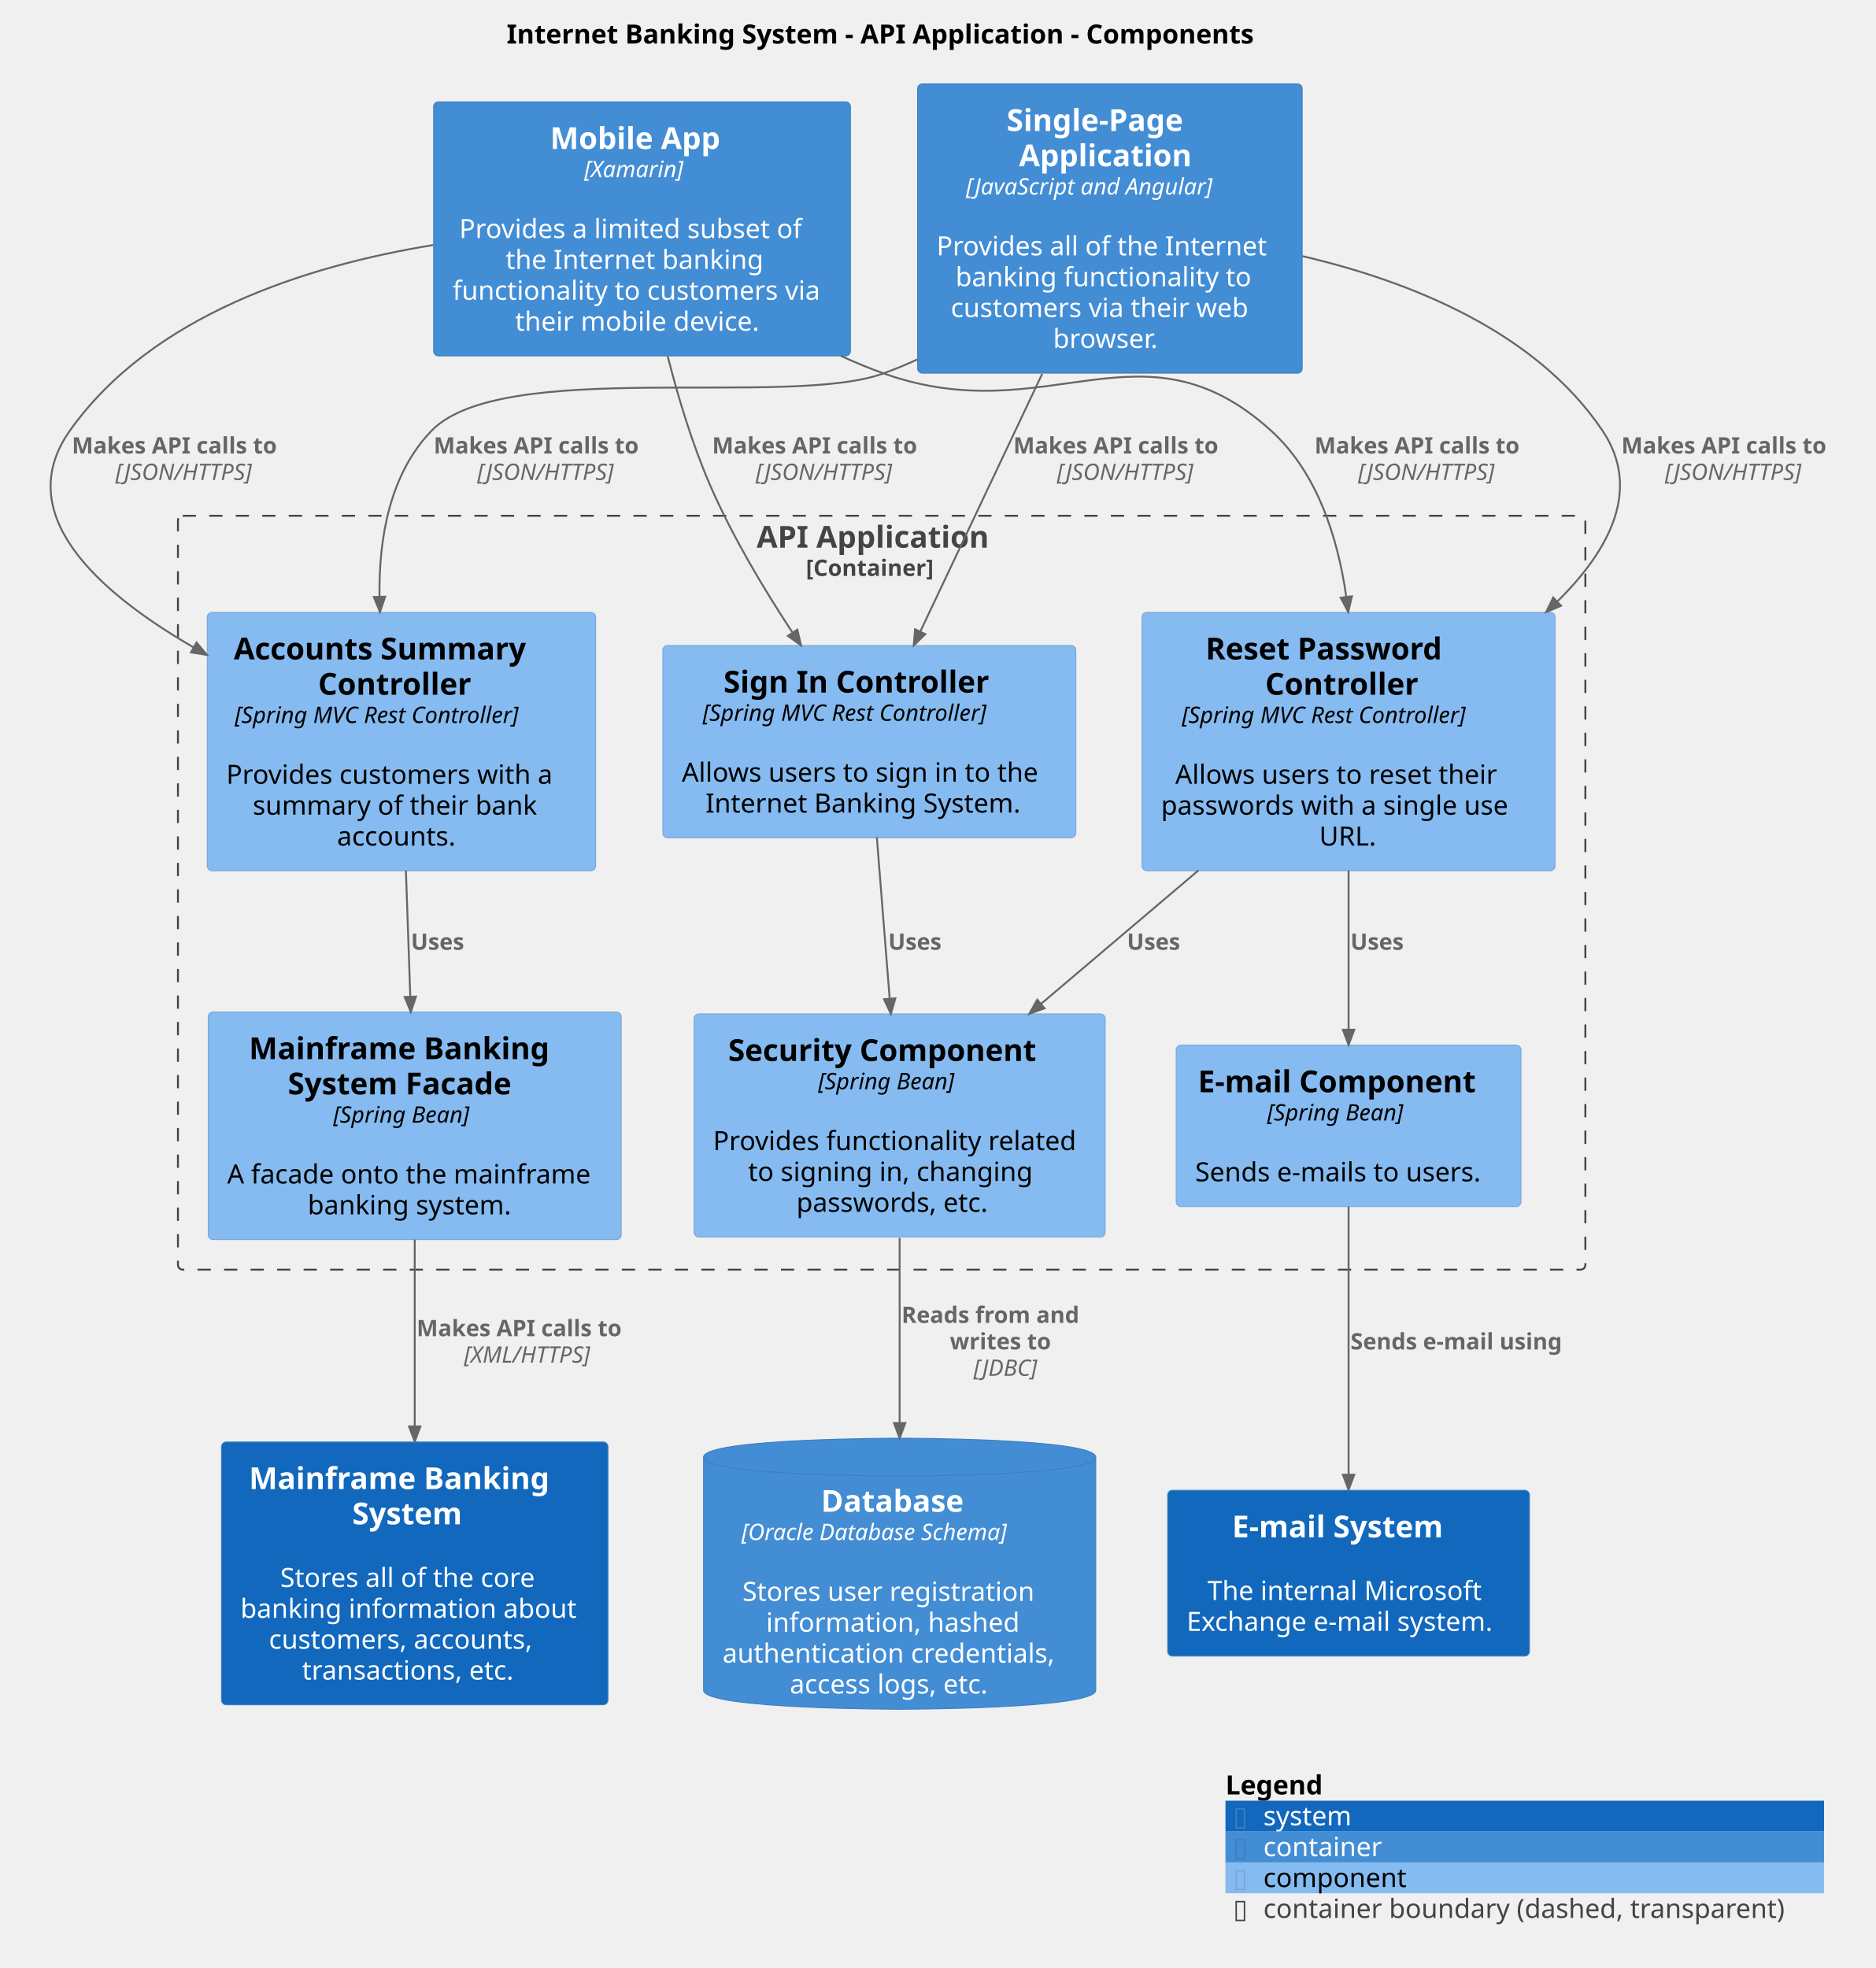
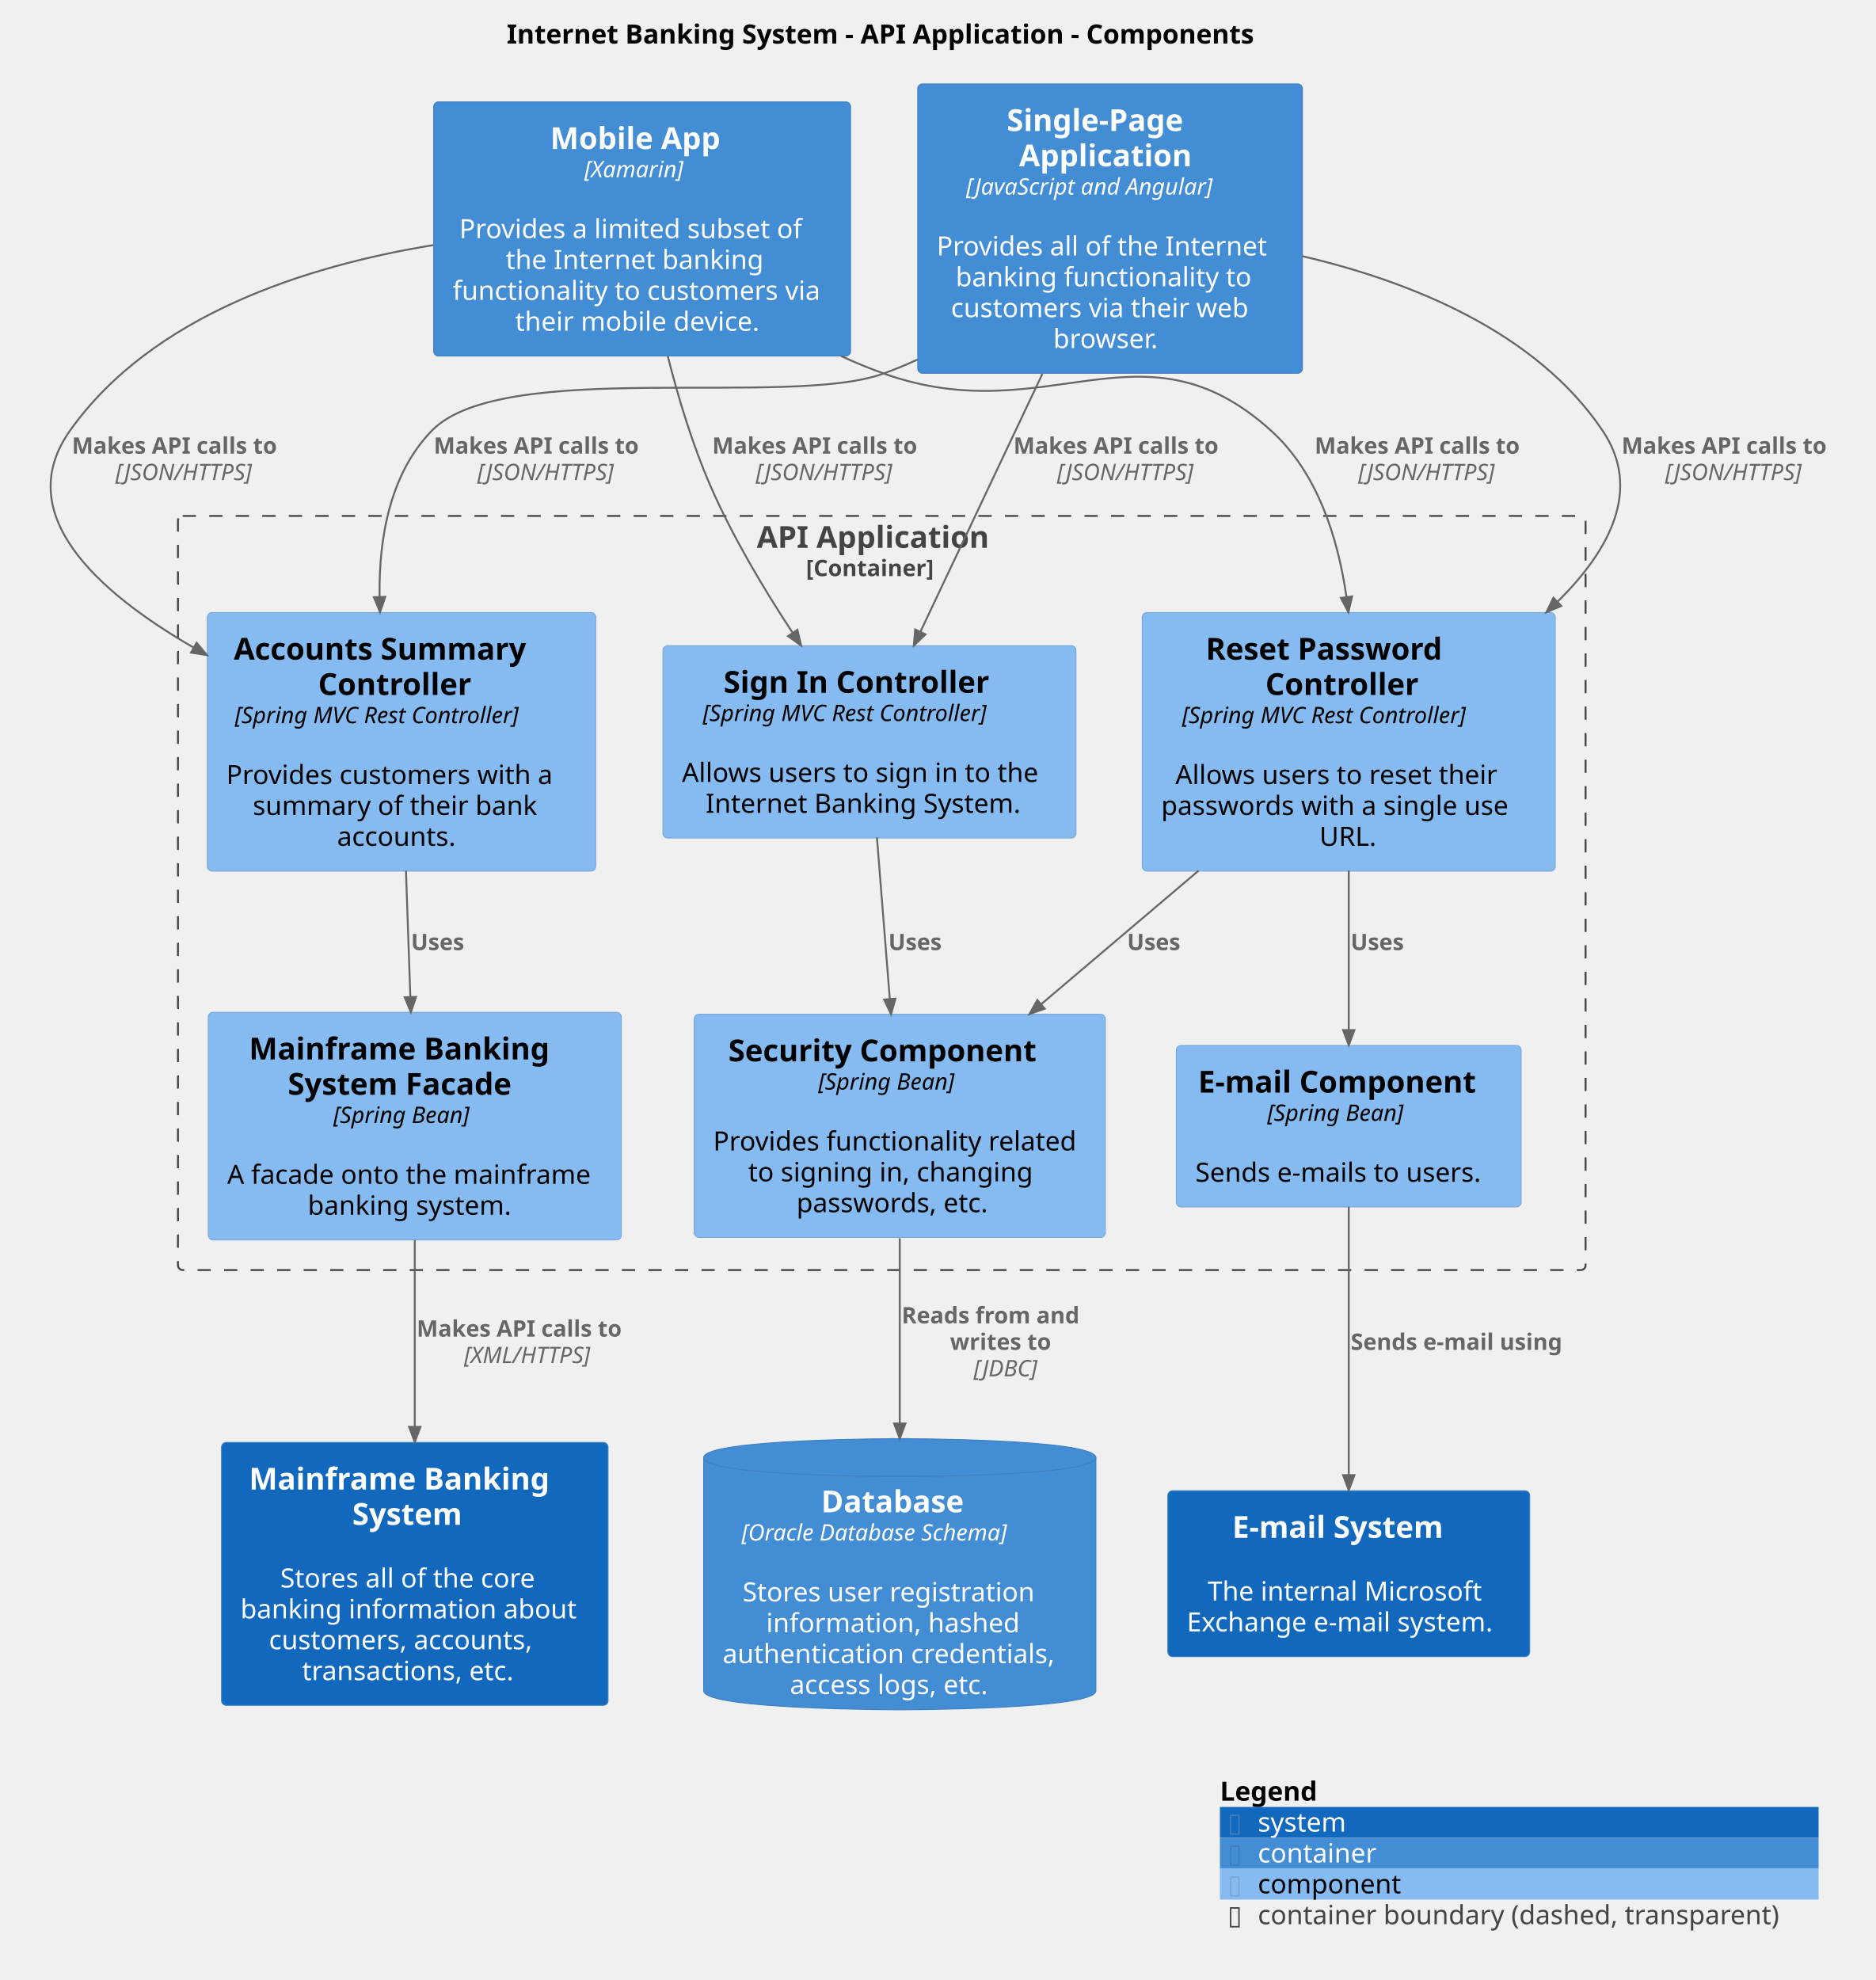
- <svg xmlns="http://www.w3.org/2000/svg" contentStyleType="text/css" height="1039px" preserveAspectRatio="none" style="width:990px;height:1039px;background:#FFFFFF;" version="1.1" viewBox="0 0 990 1039" width="990px" zoomAndPan="magnify">
+ <svg xmlns="http://www.w3.org/2000/svg" xmlns:xlink="http://www.w3.org/1999/xlink" contentStyleType="text/css" height="1045px" preserveAspectRatio="none" style="width:990px;height:1045px;background:#FFFFFF;" version="1.1" viewBox="0 0 990 1045" width="990px" zoomAndPan="magnify">
  <defs />
  <g>
    <rect fill="none" height="26.297" id="_title" style="stroke:none;stroke-width:1.0;" width="452" x="262.47" y="5" />
    <text fill="#000000" font-family="sans-serif" font-size="14" font-weight="bold" lengthAdjust="spacing" textLength="442" x="267.47" y="22.995">Internet Banking System - API Application - Components</text>
    <g id="cluster_InternetBankingSystem.APIApplication_boundary">
      <rect fill="none" height="398" rx="2.5" ry="2.5" style="stroke:#444444;stroke-width:1.0;stroke-dasharray:7.0,7.0;" width="743" x="93.94" y="272.297" />
      <text fill="#444444" font-family="sans-serif" font-size="16" font-weight="bold" lengthAdjust="spacing" textLength="132" x="399.44" y="289.148">API Application</text>
      <text fill="#444444" font-family="sans-serif" font-size="12" font-weight="bold" lengthAdjust="spacing" textLength="80" x="425.44" y="304.06">[Container]</text>
    </g>
    <g id="elem_InternetBankingSystem.APIApplication.SignInController">
      <rect fill="#85BBF0" height="101.484" rx="2.5" ry="2.5" style="stroke:#78A8D8;stroke-width:0.5;" width="218" x="349.94" y="340.797" />
      <text fill="#000000" font-family="sans-serif" font-size="16" font-weight="bold" lengthAdjust="spacing" textLength="154" x="381.94" y="365.648">Sign In Controller</text>
      <text fill="#000000" font-family="sans-serif" font-size="12" font-style="italic" lengthAdjust="spacing" textLength="176" x="370.94" y="380.56">[Spring MVC Rest Controller]</text>
      <text fill="#000000" font-family="sans-serif" font-size="14" lengthAdjust="spacing" textLength="4" x="456.94" y="396.386"> </text>
      <text fill="#000000" font-family="sans-serif" font-size="14" lengthAdjust="spacing" textLength="198" x="359.94" y="412.683">Allows users to sign in to the</text>
      <text fill="#000000" font-family="sans-serif" font-size="14" lengthAdjust="spacing" textLength="173" x="372.44" y="428.979">Internet Banking System.</text>
    </g>
    <g id="elem_InternetBankingSystem.APIApplication.AccountsSummaryController">
      <rect fill="#85BBF0" height="136.406" rx="2.5" ry="2.5" style="stroke:#78A8D8;stroke-width:0.5;" width="205" x="109.44" y="323.297" />
      <text fill="#000000" font-family="sans-serif" font-size="16" font-weight="bold" lengthAdjust="spacing" textLength="171" x="123.44" y="348.148">Accounts Summary</text>
      <text fill="#000000" font-family="sans-serif" font-size="16" font-weight="bold" lengthAdjust="spacing" textLength="88" x="167.94" y="366.773">Controller</text>
      <text fill="#000000" font-family="sans-serif" font-size="12" font-style="italic" lengthAdjust="spacing" textLength="176" x="123.94" y="381.685">[Spring MVC Rest Controller]</text>
      <text fill="#000000" font-family="sans-serif" font-size="14" lengthAdjust="spacing" textLength="4" x="209.94" y="397.511"> </text>
      <text fill="#000000" font-family="sans-serif" font-size="14" lengthAdjust="spacing" textLength="181" x="119.44" y="413.808">Provides customers with a</text>
      <text fill="#000000" font-family="sans-serif" font-size="14" lengthAdjust="spacing" textLength="153" x="133.44" y="430.104">summary of their bank</text>
      <text fill="#000000" font-family="sans-serif" font-size="14" lengthAdjust="spacing" textLength="68" x="177.94" y="446.401">accounts.</text>
    </g>
    <g id="elem_InternetBankingSystem.APIApplication.ResetPasswordController">
      <rect fill="#85BBF0" height="136.406" rx="2.5" ry="2.5" style="stroke:#78A8D8;stroke-width:0.5;" width="218" x="602.94" y="323.297" />
      <text fill="#000000" font-family="sans-serif" font-size="16" font-weight="bold" lengthAdjust="spacing" textLength="145" x="636.44" y="348.148">Reset Password</text>
      <text fill="#000000" font-family="sans-serif" font-size="16" font-weight="bold" lengthAdjust="spacing" textLength="88" x="667.94" y="366.773">Controller</text>
      <text fill="#000000" font-family="sans-serif" font-size="12" font-style="italic" lengthAdjust="spacing" textLength="176" x="623.94" y="381.685">[Spring MVC Rest Controller]</text>
      <text fill="#000000" font-family="sans-serif" font-size="14" lengthAdjust="spacing" textLength="4" x="709.94" y="397.511"> </text>
      <text fill="#000000" font-family="sans-serif" font-size="14" lengthAdjust="spacing" textLength="179" x="620.44" y="413.808">Allows users to reset their</text>
      <text fill="#000000" font-family="sans-serif" font-size="14" lengthAdjust="spacing" textLength="194" x="612.94" y="430.104">passwords with a single use</text>
      <text fill="#000000" font-family="sans-serif" font-size="14" lengthAdjust="spacing" textLength="31" x="696.44" y="446.401">URL.</text>
    </g>
    <g id="elem_InternetBankingSystem.APIApplication.SecurityComponent">
      <rect fill="#85BBF0" height="117.781" rx="2.5" ry="2.5" style="stroke:#78A8D8;stroke-width:0.5;" width="217" x="366.44" y="535.297" />
      <text fill="#000000" font-family="sans-serif" font-size="16" font-weight="bold" lengthAdjust="spacing" textLength="181" x="384.44" y="560.148">Security Component</text>
      <text fill="#000000" font-family="sans-serif" font-size="12" font-style="italic" lengthAdjust="spacing" textLength="86" x="431.94" y="575.061">[Spring Bean]</text>
      <text fill="#000000" font-family="sans-serif" font-size="14" lengthAdjust="spacing" textLength="4" x="472.94" y="590.886"> </text>
      <text fill="#000000" font-family="sans-serif" font-size="14" lengthAdjust="spacing" textLength="197" x="376.44" y="607.183">Provides functionality related</text>
      <text fill="#000000" font-family="sans-serif" font-size="14" lengthAdjust="spacing" textLength="156" x="394.94" y="623.48">to signing in, changing</text>
      <text fill="#000000" font-family="sans-serif" font-size="14" lengthAdjust="spacing" textLength="109" x="420.44" y="639.776">passwords, etc.</text>
    </g>
    <g id="elem_InternetBankingSystem.APIApplication.MainframeBankingSystemFacade">
      <rect fill="#85BBF0" height="120.109" rx="2.5" ry="2.5" style="stroke:#78A8D8;stroke-width:0.5;" width="218" x="109.94" y="534.297" />
      <text fill="#000000" font-family="sans-serif" font-size="16" font-weight="bold" lengthAdjust="spacing" textLength="169" x="131.44" y="559.148">Mainframe Banking</text>
      <text fill="#000000" font-family="sans-serif" font-size="16" font-weight="bold" lengthAdjust="spacing" textLength="134" x="151.94" y="577.773">System Facade</text>
      <text fill="#000000" font-family="sans-serif" font-size="12" font-style="italic" lengthAdjust="spacing" textLength="86" x="175.94" y="592.686">[Spring Bean]</text>
      <text fill="#000000" font-family="sans-serif" font-size="14" lengthAdjust="spacing" textLength="4" x="216.94" y="608.511"> </text>
      <text fill="#000000" font-family="sans-serif" font-size="14" lengthAdjust="spacing" textLength="198" x="119.94" y="624.808">A facade onto the mainframe</text>
      <text fill="#000000" font-family="sans-serif" font-size="14" lengthAdjust="spacing" textLength="113" x="162.44" y="641.105">banking system.</text>
    </g>
    <g id="elem_InternetBankingSystem.APIApplication.EmailComponent">
      <rect fill="#85BBF0" height="85.188" rx="2.5" ry="2.5" style="stroke:#78A8D8;stroke-width:0.5;" width="182" x="620.94" y="551.797" />
      <text fill="#000000" font-family="sans-serif" font-size="16" font-weight="bold" lengthAdjust="spacing" textLength="159" x="632.44" y="576.648">E-mail Component</text>
      <text fill="#000000" font-family="sans-serif" font-size="12" font-style="italic" lengthAdjust="spacing" textLength="86" x="668.94" y="591.561">[Spring Bean]</text>
      <text fill="#000000" font-family="sans-serif" font-size="14" lengthAdjust="spacing" textLength="4" x="709.94" y="607.386"> </text>
      <text fill="#000000" font-family="sans-serif" font-size="14" lengthAdjust="spacing" textLength="162" x="630.94" y="623.683">Sends e-mails to users.</text>
    </g>
    <g id="elem_MainframeBankingSystem">
-       <rect fill="#1168BD" height="138.734" rx="2.5" ry="2.5" style="stroke:#3C7FC0;stroke-width:0.5;" width="204" x="116.94" y="761.297" />
-       <text fill="#FFFFFF" font-family="sans-serif" font-size="16" font-weight="bold" lengthAdjust="spacing" textLength="169" x="131.44" y="786.148">Mainframe Banking</text>
-       <text fill="#FFFFFF" font-family="sans-serif" font-size="16" font-weight="bold" lengthAdjust="spacing" textLength="66" x="185.94" y="804.773">System</text>
-       <text fill="#FFFFFF" font-family="sans-serif" font-size="14" lengthAdjust="spacing" textLength="4" x="216.94" y="821.542"> </text>
-       <text fill="#FFFFFF" font-family="sans-serif" font-size="14" lengthAdjust="spacing" textLength="142" x="147.94" y="837.839">Stores all of the core</text>
-       <text fill="#FFFFFF" font-family="sans-serif" font-size="14" lengthAdjust="spacing" textLength="180" x="126.94" y="854.136">banking information about</text>
-       <text fill="#FFFFFF" font-family="sans-serif" font-size="14" lengthAdjust="spacing" textLength="150" x="141.94" y="870.433">customers, accounts,</text>
-       <text fill="#FFFFFF" font-family="sans-serif" font-size="14" lengthAdjust="spacing" textLength="119" x="159.44" y="886.73">transactions, etc.</text>
+       <a href="/main/mainframe-banking-system/context/" target="_top" title="/main/mainframe-banking-system/context/" xlink:actuate="onRequest" xlink:href="/main/mainframe-banking-system/context/" xlink:show="new" xlink:title="/main/mainframe-banking-system/context/" xlink:type="simple">
+         <rect fill="#1168BD" height="138.734" rx="2.5" ry="2.5" style="stroke:#3C7FC0;stroke-width:0.5;" width="204" x="116.94" y="761.297" />
+         <text fill="#FFFFFF" font-family="sans-serif" font-size="16" font-weight="bold" lengthAdjust="spacing" textLength="169" x="131.44" y="786.148">Mainframe Banking</text>
+         <text fill="#FFFFFF" font-family="sans-serif" font-size="16" font-weight="bold" lengthAdjust="spacing" textLength="66" x="185.94" y="804.773">System</text>
+         <text fill="#FFFFFF" font-family="sans-serif" font-size="14" lengthAdjust="spacing" textLength="4" x="216.94" y="821.542"> </text>
+         <text fill="#FFFFFF" font-family="sans-serif" font-size="14" lengthAdjust="spacing" textLength="142" x="147.94" y="837.839">Stores all of the core</text>
+         <text fill="#FFFFFF" font-family="sans-serif" font-size="14" lengthAdjust="spacing" textLength="180" x="126.94" y="854.136">banking information about</text>
+         <text fill="#FFFFFF" font-family="sans-serif" font-size="14" lengthAdjust="spacing" textLength="150" x="141.94" y="870.433">customers, accounts,</text>
+         <text fill="#FFFFFF" font-family="sans-serif" font-size="14" lengthAdjust="spacing" textLength="119" x="159.44" y="886.73">transactions, etc.</text>
+       </a>
    </g>
    <g id="elem_EmailSystem">
-       <rect fill="#1168BD" height="87.516" rx="2.5" ry="2.5" style="stroke:#3C7FC0;stroke-width:0.5;" width="191" x="616.44" y="786.797" />
-       <text fill="#FFFFFF" font-family="sans-serif" font-size="16" font-weight="bold" lengthAdjust="spacing" textLength="123" x="650.44" y="811.648">E-mail System</text>
-       <text fill="#FFFFFF" font-family="sans-serif" font-size="14" lengthAdjust="spacing" textLength="4" x="709.94" y="828.417"> </text>
-       <text fill="#FFFFFF" font-family="sans-serif" font-size="14" lengthAdjust="spacing" textLength="149" x="637.44" y="844.714">The internal Microsoft</text>
-       <text fill="#FFFFFF" font-family="sans-serif" font-size="14" lengthAdjust="spacing" textLength="171" x="626.44" y="861.011">Exchange e-mail system.</text>
+       <a href="/main/e-mail-system/context/" target="_top" title="/main/e-mail-system/context/" xlink:actuate="onRequest" xlink:href="/main/e-mail-system/context/" xlink:show="new" xlink:title="/main/e-mail-system/context/" xlink:type="simple">
+         <rect fill="#1168BD" height="87.516" rx="2.5" ry="2.5" style="stroke:#3C7FC0;stroke-width:0.5;" width="191" x="616.44" y="786.797" />
+         <text fill="#FFFFFF" font-family="sans-serif" font-size="16" font-weight="bold" lengthAdjust="spacing" textLength="123" x="650.44" y="811.648">E-mail System</text>
+         <text fill="#FFFFFF" font-family="sans-serif" font-size="14" lengthAdjust="spacing" textLength="4" x="709.94" y="828.417"> </text>
+         <text fill="#FFFFFF" font-family="sans-serif" font-size="14" lengthAdjust="spacing" textLength="149" x="637.44" y="844.714">The internal Microsoft</text>
+         <text fill="#FFFFFF" font-family="sans-serif" font-size="14" lengthAdjust="spacing" textLength="171" x="626.44" y="861.011">Exchange e-mail system.</text>
+       </a>
    </g>
    <g id="elem_InternetBankingSystem.Database">
      <path d="M371.44,769.297 C371.44,759.297 474.94,759.297 474.94,759.297 C474.94,759.297 578.44,759.297 578.44,769.297 L578.44,892.375 C578.44,902.375 474.94,902.375 474.94,902.375 C474.94,902.375 371.44,902.375 371.44,892.375 L371.44,769.297 " fill="#438DD5" style="stroke:#3C7FC0;stroke-width:0.5;" />
      <path d="M371.44,769.297 C371.44,779.297 474.94,779.297 474.94,779.297 C474.94,779.297 578.44,779.297 578.44,769.297 " fill="none" style="stroke:#3C7FC0;stroke-width:0.5;" />
      <text fill="#FFFFFF" font-family="sans-serif" font-size="16" font-weight="bold" lengthAdjust="spacing" textLength="83" x="433.44" y="798.148">Database</text>
      <text fill="#FFFFFF" font-family="sans-serif" font-size="12" font-style="italic" lengthAdjust="spacing" textLength="167" x="391.44" y="813.061">[Oracle Database Schema]</text>
      <text fill="#FFFFFF" font-family="sans-serif" font-size="14" lengthAdjust="spacing" textLength="4" x="472.94" y="828.886"> </text>
      <text fill="#FFFFFF" font-family="sans-serif" font-size="14" lengthAdjust="spacing" textLength="162" x="391.94" y="845.183">Stores user registration</text>
      <text fill="#FFFFFF" font-family="sans-serif" font-size="14" lengthAdjust="spacing" textLength="137" x="404.44" y="861.48">information, hashed</text>
      <text fill="#FFFFFF" font-family="sans-serif" font-size="14" lengthAdjust="spacing" textLength="183" x="381.44" y="877.776">authentication credentials,</text>
      <text fill="#FFFFFF" font-family="sans-serif" font-size="14" lengthAdjust="spacing" textLength="116" x="416.94" y="894.073">access logs, etc.</text>
    </g>
    <g id="elem_InternetBankingSystem.SinglePageApplication">
      <rect fill="#438DD5" height="152.703" rx="2.5" ry="2.5" style="stroke:#3C7FC0;stroke-width:0.5;" width="203" x="484.44" y="44.297" />
      <text fill="#FFFFFF" font-family="sans-serif" font-size="16" font-weight="bold" lengthAdjust="spacing" textLength="103" x="531.44" y="69.148">Single-Page</text>
      <text fill="#FFFFFF" font-family="sans-serif" font-size="16" font-weight="bold" lengthAdjust="spacing" textLength="96" x="537.94" y="87.773">Application</text>
      <text fill="#FFFFFF" font-family="sans-serif" font-size="12" font-style="italic" lengthAdjust="spacing" textLength="152" x="509.94" y="102.686">[JavaScript and Angular]</text>
      <text fill="#FFFFFF" font-family="sans-serif" font-size="14" lengthAdjust="spacing" textLength="4" x="583.94" y="118.511"> </text>
      <text fill="#FFFFFF" font-family="sans-serif" font-size="14" lengthAdjust="spacing" textLength="179" x="494.44" y="134.808">Provides all of the Internet</text>
      <text fill="#FFFFFF" font-family="sans-serif" font-size="14" lengthAdjust="spacing" textLength="159" x="504.44" y="151.105">banking functionality to</text>
      <text fill="#FFFFFF" font-family="sans-serif" font-size="14" lengthAdjust="spacing" textLength="164" x="501.94" y="167.401">customers via their web</text>
      <text fill="#FFFFFF" font-family="sans-serif" font-size="14" lengthAdjust="spacing" textLength="60" x="555.94" y="183.698">browser.</text>
    </g>
    <g id="elem_InternetBankingSystem.MobileApp">
      <rect fill="#438DD5" height="134.078" rx="2.5" ry="2.5" style="stroke:#3C7FC0;stroke-width:0.5;" width="220" x="228.94" y="53.797" />
      <text fill="#FFFFFF" font-family="sans-serif" font-size="16" font-weight="bold" lengthAdjust="spacing" textLength="97" x="290.44" y="78.648">Mobile App</text>
      <text fill="#FFFFFF" font-family="sans-serif" font-size="12" font-style="italic" lengthAdjust="spacing" textLength="61" x="308.44" y="93.561">[Xamarin]</text>
      <text fill="#FFFFFF" font-family="sans-serif" font-size="14" lengthAdjust="spacing" textLength="4" x="336.94" y="109.386"> </text>
      <text fill="#FFFFFF" font-family="sans-serif" font-size="14" lengthAdjust="spacing" textLength="189" x="242.44" y="125.683">Provides a limited subset of</text>
      <text fill="#FFFFFF" font-family="sans-serif" font-size="14" lengthAdjust="spacing" textLength="140" x="266.94" y="141.98">the Internet banking</text>
      <text fill="#FFFFFF" font-family="sans-serif" font-size="14" lengthAdjust="spacing" textLength="200" x="238.94" y="158.276">functionality to customers via</text>
      <text fill="#FFFFFF" font-family="sans-serif" font-size="14" lengthAdjust="spacing" textLength="134" x="271.94" y="174.573">their mobile device.</text>
    </g>
    <g id="link_InternetBankingSystem.SinglePageApplication_InternetBankingSystem.APIApplication.SignInController">
      <path d="M550.22,197.307 C529.78,240.527 504.55,293.867 485.8,333.507 " fill="none" id="InternetBankingSystem.SinglePageApplication-to-InternetBankingSystem.APIApplication.SignInController" style="stroke:#666666;stroke-width:1.0;" />
      <polygon fill="#666666" points="482.37,340.747,488.504,334.8,483.081,332.233,482.37,340.747" style="stroke:#666666;stroke-width:1.0;" />
      <text fill="#666666" font-family="sans-serif" font-size="12" font-weight="bold" lengthAdjust="spacing" textLength="127" x="534.94" y="239.435">Makes API calls to</text>
      <text fill="#666666" font-family="sans-serif" font-size="12" font-style="italic" lengthAdjust="spacing" textLength="81" x="557.94" y="253.404">[JSON/HTTPS]</text>
    </g>
    <g id="link_InternetBankingSystem.SinglePageApplication_InternetBankingSystem.APIApplication.AccountsSummaryController">
      <path d="M484.34,189.737 C478.24,192.547 472.08,195.097 465.94,197.297 C415.74,215.247 265.11,189.087 227.94,227.297 C205.82,250.027 199.94,283.897 200.35,314.877 " fill="none" id="InternetBankingSystem.SinglePageApplication-to-InternetBankingSystem.APIApplication.AccountsSummaryController" style="stroke:#666666;stroke-width:1.0;" />
      <polygon fill="#666666" points="200.6,323.097,203.356,315.01,197.359,315.192,200.6,323.097" style="stroke:#666666;stroke-width:1.0;" />
      <text fill="#666666" font-family="sans-serif" font-size="12" font-weight="bold" lengthAdjust="spacing" textLength="127" x="228.94" y="239.435">Makes API calls to</text>
      <text fill="#666666" font-family="sans-serif" font-size="12" font-style="italic" lengthAdjust="spacing" textLength="81" x="251.94" y="253.404">[JSON/HTTPS]</text>
    </g>
    <g id="link_InternetBankingSystem.SinglePageApplication_InternetBankingSystem.APIApplication.ResetPasswordController">
      <path d="M687.51,135.217 C744.33,148.487 810.63,174.867 845.94,227.297 C866.67,258.077 850.01,290.017 822.31,317.387 " fill="none" id="InternetBankingSystem.SinglePageApplication-to-InternetBankingSystem.APIApplication.ResetPasswordController" style="stroke:#666666;stroke-width:1.0;" />
      <polygon fill="#666666" points="816.24,323.147,824.105,319.809,819.971,315.46,816.24,323.147" style="stroke:#666666;stroke-width:1.0;" />
      <text fill="#666666" font-family="sans-serif" font-size="12" font-weight="bold" lengthAdjust="spacing" textLength="127" x="855.94" y="239.435">Makes API calls to</text>
      <text fill="#666666" font-family="sans-serif" font-size="12" font-style="italic" lengthAdjust="spacing" textLength="81" x="878.94" y="253.404">[JSON/HTTPS]</text>
    </g>
    <g id="link_InternetBankingSystem.MobileApp_InternetBankingSystem.APIApplication.SignInController">
      <path d="M352.51,188.117 C358.14,210.287 365.58,234.797 374.94,256.297 C386.61,283.107 403.11,310.797 418.4,333.997 " fill="none" id="InternetBankingSystem.MobileApp-to-InternetBankingSystem.APIApplication.SignInController" style="stroke:#666666;stroke-width:1.0;" />
      <polygon fill="#666666" points="422.88,340.727,420.934,332.407,415.944,335.738,422.88,340.727" style="stroke:#666666;stroke-width:1.0;" />
      <text fill="#666666" font-family="sans-serif" font-size="12" font-weight="bold" lengthAdjust="spacing" textLength="127" x="375.94" y="239.435">Makes API calls to</text>
      <text fill="#666666" font-family="sans-serif" font-size="12" font-style="italic" lengthAdjust="spacing" textLength="81" x="398.94" y="253.404">[JSON/HTTPS]</text>
    </g>
    <g id="link_InternetBankingSystem.MobileApp_InternetBankingSystem.APIApplication.AccountsSummaryController">
      <path d="M228.65,129.367 C161.35,140.357 80.18,166.387 36.94,227.297 C6,270.877 50.42,311.837 102.23,341.807 " fill="none" id="InternetBankingSystem.MobileApp-to-InternetBankingSystem.APIApplication.AccountsSummaryController" style="stroke:#666666;stroke-width:1.0;" />
      <polygon fill="#666666" points="109.25,345.767,103.769,339.212,100.811,344.432,109.25,345.767" style="stroke:#666666;stroke-width:1.0;" />
      <text fill="#666666" font-family="sans-serif" font-size="12" font-weight="bold" lengthAdjust="spacing" textLength="127" x="37.94" y="239.435">Makes API calls to</text>
      <text fill="#666666" font-family="sans-serif" font-size="12" font-style="italic" lengthAdjust="spacing" textLength="81" x="60.94" y="253.404">[JSON/HTTPS]</text>
    </g>
    <g id="link_InternetBankingSystem.MobileApp_InternetBankingSystem.APIApplication.ResetPasswordController">
      <path d="M443.92,187.907 C451.56,191.407 459.27,194.587 466.94,197.297 C553.35,227.817 602.97,165.827 670.94,227.297 C695.28,249.307 706.14,283.427 710.68,314.777 " fill="none" id="InternetBankingSystem.MobileApp-to-InternetBankingSystem.APIApplication.ResetPasswordController" style="stroke:#666666;stroke-width:1.0;" />
      <polygon fill="#666666" points="711.75,323.107,713.712,314.791,707.761,315.551,711.75,323.107" style="stroke:#666666;stroke-width:1.0;" />
      <text fill="#666666" font-family="sans-serif" font-size="12" font-weight="bold" lengthAdjust="spacing" textLength="127" x="693.94" y="239.435">Makes API calls to</text>
      <text fill="#666666" font-family="sans-serif" font-size="12" font-style="italic" lengthAdjust="spacing" textLength="81" x="716.94" y="253.404">[JSON/HTTPS]</text>
    </g>
    <g id="link_InternetBankingSystem.APIApplication.SignInController_InternetBankingSystem.APIApplication.SecurityComponent">
      <path d="M462.89,441.987 C464.94,467.697 467.47,499.427 469.67,527.187 " fill="none" id="InternetBankingSystem.APIApplication.SignInController-to-InternetBankingSystem.APIApplication.SecurityComponent" style="stroke:#666666;stroke-width:1.0;" />
      <polygon fill="#666666" points="470.32,535.277,472.668,527.062,466.688,527.543,470.32,535.277" style="stroke:#666666;stroke-width:1.0;" />
      <text fill="#666666" font-family="sans-serif" font-size="12" font-weight="bold" lengthAdjust="spacing" textLength="35" x="468.94" y="501.435">Uses</text>
    </g>
    <g id="link_InternetBankingSystem.APIApplication.AccountsSummaryController_InternetBankingSystem.APIApplication.MainframeBankingSystemFacade">
      <path d="M214.28,459.507 C215.03,480.957 215.85,504.697 216.6,526.147 " fill="none" id="InternetBankingSystem.APIApplication.AccountsSummaryController-to-InternetBankingSystem.APIApplication.MainframeBankingSystemFacade" style="stroke:#666666;stroke-width:1.0;" />
      <polygon fill="#666666" points="216.88,534.247,219.607,526.15,213.611,526.353,216.88,534.247" style="stroke:#666666;stroke-width:1.0;" />
      <text fill="#666666" font-family="sans-serif" font-size="12" font-weight="bold" lengthAdjust="spacing" textLength="35" x="216.94" y="501.435">Uses</text>
    </g>
    <g id="link_InternetBankingSystem.APIApplication.ResetPasswordController_InternetBankingSystem.APIApplication.SecurityComponent">
      <path d="M632.69,459.507 C605.91,482.227 576.11,507.497 549.68,529.907 " fill="none" id="InternetBankingSystem.APIApplication.ResetPasswordController-to-InternetBankingSystem.APIApplication.SecurityComponent" style="stroke:#666666;stroke-width:1.0;" />
      <polygon fill="#666666" points="543.4,535.237,551.442,532.352,547.562,527.775,543.4,535.237" style="stroke:#666666;stroke-width:1.0;" />
      <text fill="#666666" font-family="sans-serif" font-size="12" font-weight="bold" lengthAdjust="spacing" textLength="35" x="594.94" y="501.435">Uses</text>
    </g>
    <g id="link_InternetBankingSystem.APIApplication.ResetPasswordController_InternetBankingSystem.APIApplication.EmailComponent">
      <path d="M711.94,459.507 C711.94,487.007 711.94,518.247 711.94,543.617 " fill="none" id="InternetBankingSystem.APIApplication.ResetPasswordController-to-InternetBankingSystem.APIApplication.EmailComponent" style="stroke:#666666;stroke-width:1.0;" />
      <polygon fill="#666666" points="711.94,551.647,714.94,543.647,708.94,543.647,711.94,551.647" style="stroke:#666666;stroke-width:1.0;" />
      <text fill="#666666" font-family="sans-serif" font-size="12" font-weight="bold" lengthAdjust="spacing" textLength="35" x="712.94" y="501.435">Uses</text>
    </g>
    <g id="link_InternetBankingSystem.APIApplication.SecurityComponent_InternetBankingSystem.Database">
      <path d="M474.94,653.567 C474.94,683.077 474.94,719.327 474.94,751.267 " fill="none" id="InternetBankingSystem.APIApplication.SecurityComponent-to-InternetBankingSystem.Database" style="stroke:#666666;stroke-width:1.0;" />
      <polygon fill="#666666" points="474.94,759.287,477.94,751.287,471.94,751.287,474.94,759.287" style="stroke:#666666;stroke-width:1.0;" />
      <text fill="#666666" font-family="sans-serif" font-size="12" font-weight="bold" lengthAdjust="spacing" textLength="111" x="475.94" y="698.436">Reads from and</text>
      <text fill="#666666" font-family="sans-serif" font-size="12" font-weight="bold" lengthAdjust="spacing" textLength="64" x="501.44" y="712.404">writes to</text>
      <text fill="#666666" font-family="sans-serif" font-size="12" font-style="italic" lengthAdjust="spacing" textLength="39" x="513.94" y="726.373">[JDBC]</text>
    </g>
    <g id="link_InternetBankingSystem.APIApplication.MainframeBankingSystemFacade_MainframeBankingSystem">
      <path d="M218.94,654.467 C218.94,684.367 218.94,720.997 218.94,753.037 " fill="none" id="InternetBankingSystem.APIApplication.MainframeBankingSystemFacade-to-MainframeBankingSystem" style="stroke:#666666;stroke-width:1.0;" />
      <polygon fill="#666666" points="218.94,761.077,221.94,753.077,215.94,753.077,218.94,761.077" style="stroke:#666666;stroke-width:1.0;" />
      <text fill="#666666" font-family="sans-serif" font-size="12" font-weight="bold" lengthAdjust="spacing" textLength="127" x="219.94" y="705.436">Makes API calls to</text>
      <text fill="#666666" font-family="sans-serif" font-size="12" font-style="italic" lengthAdjust="spacing" textLength="77" x="244.94" y="719.404">[XML/HTTPS]</text>
    </g>
    <g id="link_InternetBankingSystem.APIApplication.EmailComponent_EmailSystem">
      <path d="M711.94,636.947 C711.94,676.437 711.94,735.857 711.94,778.297 " fill="none" id="InternetBankingSystem.APIApplication.EmailComponent-to-EmailSystem" style="stroke:#666666;stroke-width:1.0;" />
      <polygon fill="#666666" points="711.94,786.547,714.94,778.547,708.94,778.547,711.94,786.547" style="stroke:#666666;stroke-width:1.0;" />
      <text fill="#666666" font-family="sans-serif" font-size="12" font-weight="bold" lengthAdjust="spacing" textLength="134" x="712.94" y="712.436">Sends e-mail using</text>
    </g>
-     <rect fill="none" height="97.484" id="_legend" rx="7.5" ry="7.5" style="stroke:none;stroke-width:1.0;" width="328" x="640.94" y="926.375" />
-     <rect fill="none" height="16.297" style="stroke:none;stroke-width:1.0;" width="316" x="646.94" y="934.375" />
-     <text fill="#000000" font-family="sans-serif" font-size="14" font-weight="bold" lengthAdjust="spacing" textLength="59" x="646.94" y="947.37">Legend</text>
-     <text fill="#FFFFFF" font-family="sans-serif" font-size="14" lengthAdjust="spacing" textLength="4" x="705.94" y="947.37"> </text>
-     <rect fill="#1168BD" height="16.297" style="stroke:none;stroke-width:1.0;" width="316" x="646.94" y="950.672" />
-     <text fill="#3C7FC0" font-family="sans-serif" font-size="14" lengthAdjust="spacing" textLength="8" x="650.94" y="963.667">▯</text>
-     <text fill="#FFFFFF" font-family="sans-serif" font-size="14" lengthAdjust="spacing" textLength="4" x="658.94" y="963.667"> </text>
-     <text fill="#FFFFFF" font-family="sans-serif" font-size="14" lengthAdjust="spacing" textLength="50" x="666.94" y="963.667">system</text>
-     <text fill="#FFFFFF" font-family="sans-serif" font-size="14" lengthAdjust="spacing" textLength="4" x="720.94" y="963.667"> </text>
-     <rect fill="#438DD5" height="16.297" style="stroke:none;stroke-width:1.0;" width="316" x="646.94" y="966.969" />
-     <text fill="#3C7FC0" font-family="sans-serif" font-size="14" lengthAdjust="spacing" textLength="8" x="650.94" y="979.964">▯</text>
-     <text fill="#FFFFFF" font-family="sans-serif" font-size="14" lengthAdjust="spacing" textLength="4" x="658.94" y="979.964"> </text>
-     <text fill="#FFFFFF" font-family="sans-serif" font-size="14" lengthAdjust="spacing" textLength="65" x="666.94" y="979.964">container</text>
-     <text fill="#FFFFFF" font-family="sans-serif" font-size="14" lengthAdjust="spacing" textLength="4" x="735.94" y="979.964"> </text>
-     <rect fill="#85BBF0" height="16.297" style="stroke:none;stroke-width:1.0;" width="316" x="646.94" y="983.266" />
-     <text fill="#78A8D8" font-family="sans-serif" font-size="14" lengthAdjust="spacing" textLength="8" x="650.94" y="996.261">▯</text>
-     <text fill="#FFFFFF" font-family="sans-serif" font-size="14" lengthAdjust="spacing" textLength="4" x="658.94" y="996.261"> </text>
-     <text fill="#000000" font-family="sans-serif" font-size="14" lengthAdjust="spacing" textLength="80" x="666.94" y="996.261">component</text>
-     <text fill="#FFFFFF" font-family="sans-serif" font-size="14" lengthAdjust="spacing" textLength="4" x="750.94" y="996.261"> </text>
-     <rect fill="none" height="16.297" style="stroke:none;stroke-width:1.0;" width="316" x="646.94" y="999.562" />
-     <text fill="#444444" font-family="sans-serif" font-size="14" lengthAdjust="spacing" textLength="8" x="650.94" y="1012.558">▯</text>
-     <text fill="#FFFFFF" font-family="sans-serif" font-size="14" lengthAdjust="spacing" textLength="4" x="658.94" y="1012.558"> </text>
-     <text fill="#444444" font-family="sans-serif" font-size="14" lengthAdjust="spacing" textLength="288" x="666.94" y="1012.558">container boundary (dashed, transparent)</text>
-     <text fill="#FFFFFF" font-family="sans-serif" font-size="14" lengthAdjust="spacing" textLength="4" x="958.94" y="1012.558"> </text>
-     <line style="stroke:none;stroke-width:1.0;" x1="646.94" x2="962.94" y1="934.375" y2="934.375" />
-     <line style="stroke:none;stroke-width:1.0;" x1="646.94" x2="962.94" y1="950.672" y2="950.672" />
-     <line style="stroke:none;stroke-width:1.0;" x1="646.94" x2="962.94" y1="966.969" y2="966.969" />
-     <line style="stroke:none;stroke-width:1.0;" x1="646.94" x2="962.94" y1="983.266" y2="983.266" />
-     <line style="stroke:none;stroke-width:1.0;" x1="646.94" x2="962.94" y1="999.562" y2="999.562" />
-     <line style="stroke:none;stroke-width:1.0;" x1="646.94" x2="962.94" y1="1015.859" y2="1015.859" />
-     <line style="stroke:none;stroke-width:1.0;" x1="646.94" x2="646.94" y1="934.375" y2="1015.859" />
-     <line style="stroke:none;stroke-width:1.0;" x1="962.94" x2="962.94" y1="934.375" y2="1015.859" />
+     <rect fill="none" height="95.484" id="_legend" rx="7.5" ry="7.5" style="stroke:none;stroke-width:1.0;" width="326" x="638.94" y="930.375" />
+     <rect fill="none" height="16.297" style="stroke:none;stroke-width:1.0;" width="316" x="643.94" y="937.375" />
+     <text fill="#000000" font-family="sans-serif" font-size="14" font-weight="bold" lengthAdjust="spacing" textLength="59" x="643.94" y="950.37">Legend</text>
+     <text fill="#FFFFFF" font-family="sans-serif" font-size="14" lengthAdjust="spacing" textLength="4" x="702.94" y="950.37"> </text>
+     <rect fill="#1168BD" height="16.297" style="stroke:none;stroke-width:1.0;" width="316" x="643.94" y="953.672" />
+     <text fill="#3C7FC0" font-family="sans-serif" font-size="14" lengthAdjust="spacing" textLength="8" x="647.94" y="966.667">▯</text>
+     <text fill="#FFFFFF" font-family="sans-serif" font-size="14" lengthAdjust="spacing" textLength="4" x="655.94" y="966.667"> </text>
+     <text fill="#FFFFFF" font-family="sans-serif" font-size="14" lengthAdjust="spacing" textLength="50" x="663.94" y="966.667">system</text>
+     <text fill="#FFFFFF" font-family="sans-serif" font-size="14" lengthAdjust="spacing" textLength="4" x="717.94" y="966.667"> </text>
+     <rect fill="#438DD5" height="16.297" style="stroke:none;stroke-width:1.0;" width="316" x="643.94" y="969.969" />
+     <text fill="#3C7FC0" font-family="sans-serif" font-size="14" lengthAdjust="spacing" textLength="8" x="647.94" y="982.964">▯</text>
+     <text fill="#FFFFFF" font-family="sans-serif" font-size="14" lengthAdjust="spacing" textLength="4" x="655.94" y="982.964"> </text>
+     <text fill="#FFFFFF" font-family="sans-serif" font-size="14" lengthAdjust="spacing" textLength="65" x="663.94" y="982.964">container</text>
+     <text fill="#FFFFFF" font-family="sans-serif" font-size="14" lengthAdjust="spacing" textLength="4" x="732.94" y="982.964"> </text>
+     <rect fill="#85BBF0" height="16.297" style="stroke:none;stroke-width:1.0;" width="316" x="643.94" y="986.266" />
+     <text fill="#78A8D8" font-family="sans-serif" font-size="14" lengthAdjust="spacing" textLength="8" x="647.94" y="999.261">▯</text>
+     <text fill="#FFFFFF" font-family="sans-serif" font-size="14" lengthAdjust="spacing" textLength="4" x="655.94" y="999.261"> </text>
+     <text fill="#000000" font-family="sans-serif" font-size="14" lengthAdjust="spacing" textLength="80" x="663.94" y="999.261">component</text>
+     <text fill="#FFFFFF" font-family="sans-serif" font-size="14" lengthAdjust="spacing" textLength="4" x="747.94" y="999.261"> </text>
+     <rect fill="none" height="16.297" style="stroke:none;stroke-width:1.0;" width="316" x="643.94" y="1002.562" />
+     <text fill="#444444" font-family="sans-serif" font-size="14" lengthAdjust="spacing" textLength="8" x="647.94" y="1015.558">▯</text>
+     <text fill="#FFFFFF" font-family="sans-serif" font-size="14" lengthAdjust="spacing" textLength="4" x="655.94" y="1015.558"> </text>
+     <text fill="#444444" font-family="sans-serif" font-size="14" lengthAdjust="spacing" textLength="288" x="663.94" y="1015.558">container boundary (dashed, transparent)</text>
+     <text fill="#FFFFFF" font-family="sans-serif" font-size="14" lengthAdjust="spacing" textLength="4" x="955.94" y="1015.558"> </text>
+     <line style="stroke:none;stroke-width:1.0;" x1="643.94" x2="959.94" y1="937.375" y2="937.375" />
+     <line style="stroke:none;stroke-width:1.0;" x1="643.94" x2="959.94" y1="953.672" y2="953.672" />
+     <line style="stroke:none;stroke-width:1.0;" x1="643.94" x2="959.94" y1="969.969" y2="969.969" />
+     <line style="stroke:none;stroke-width:1.0;" x1="643.94" x2="959.94" y1="986.266" y2="986.266" />
+     <line style="stroke:none;stroke-width:1.0;" x1="643.94" x2="959.94" y1="1002.562" y2="1002.562" />
+     <line style="stroke:none;stroke-width:1.0;" x1="643.94" x2="959.94" y1="1018.859" y2="1018.859" />
+     <line style="stroke:none;stroke-width:1.0;" x1="643.94" x2="643.94" y1="937.375" y2="1018.859" />
+     <line style="stroke:none;stroke-width:1.0;" x1="959.94" x2="959.94" y1="937.375" y2="1018.859" />
  </g>
</svg>
